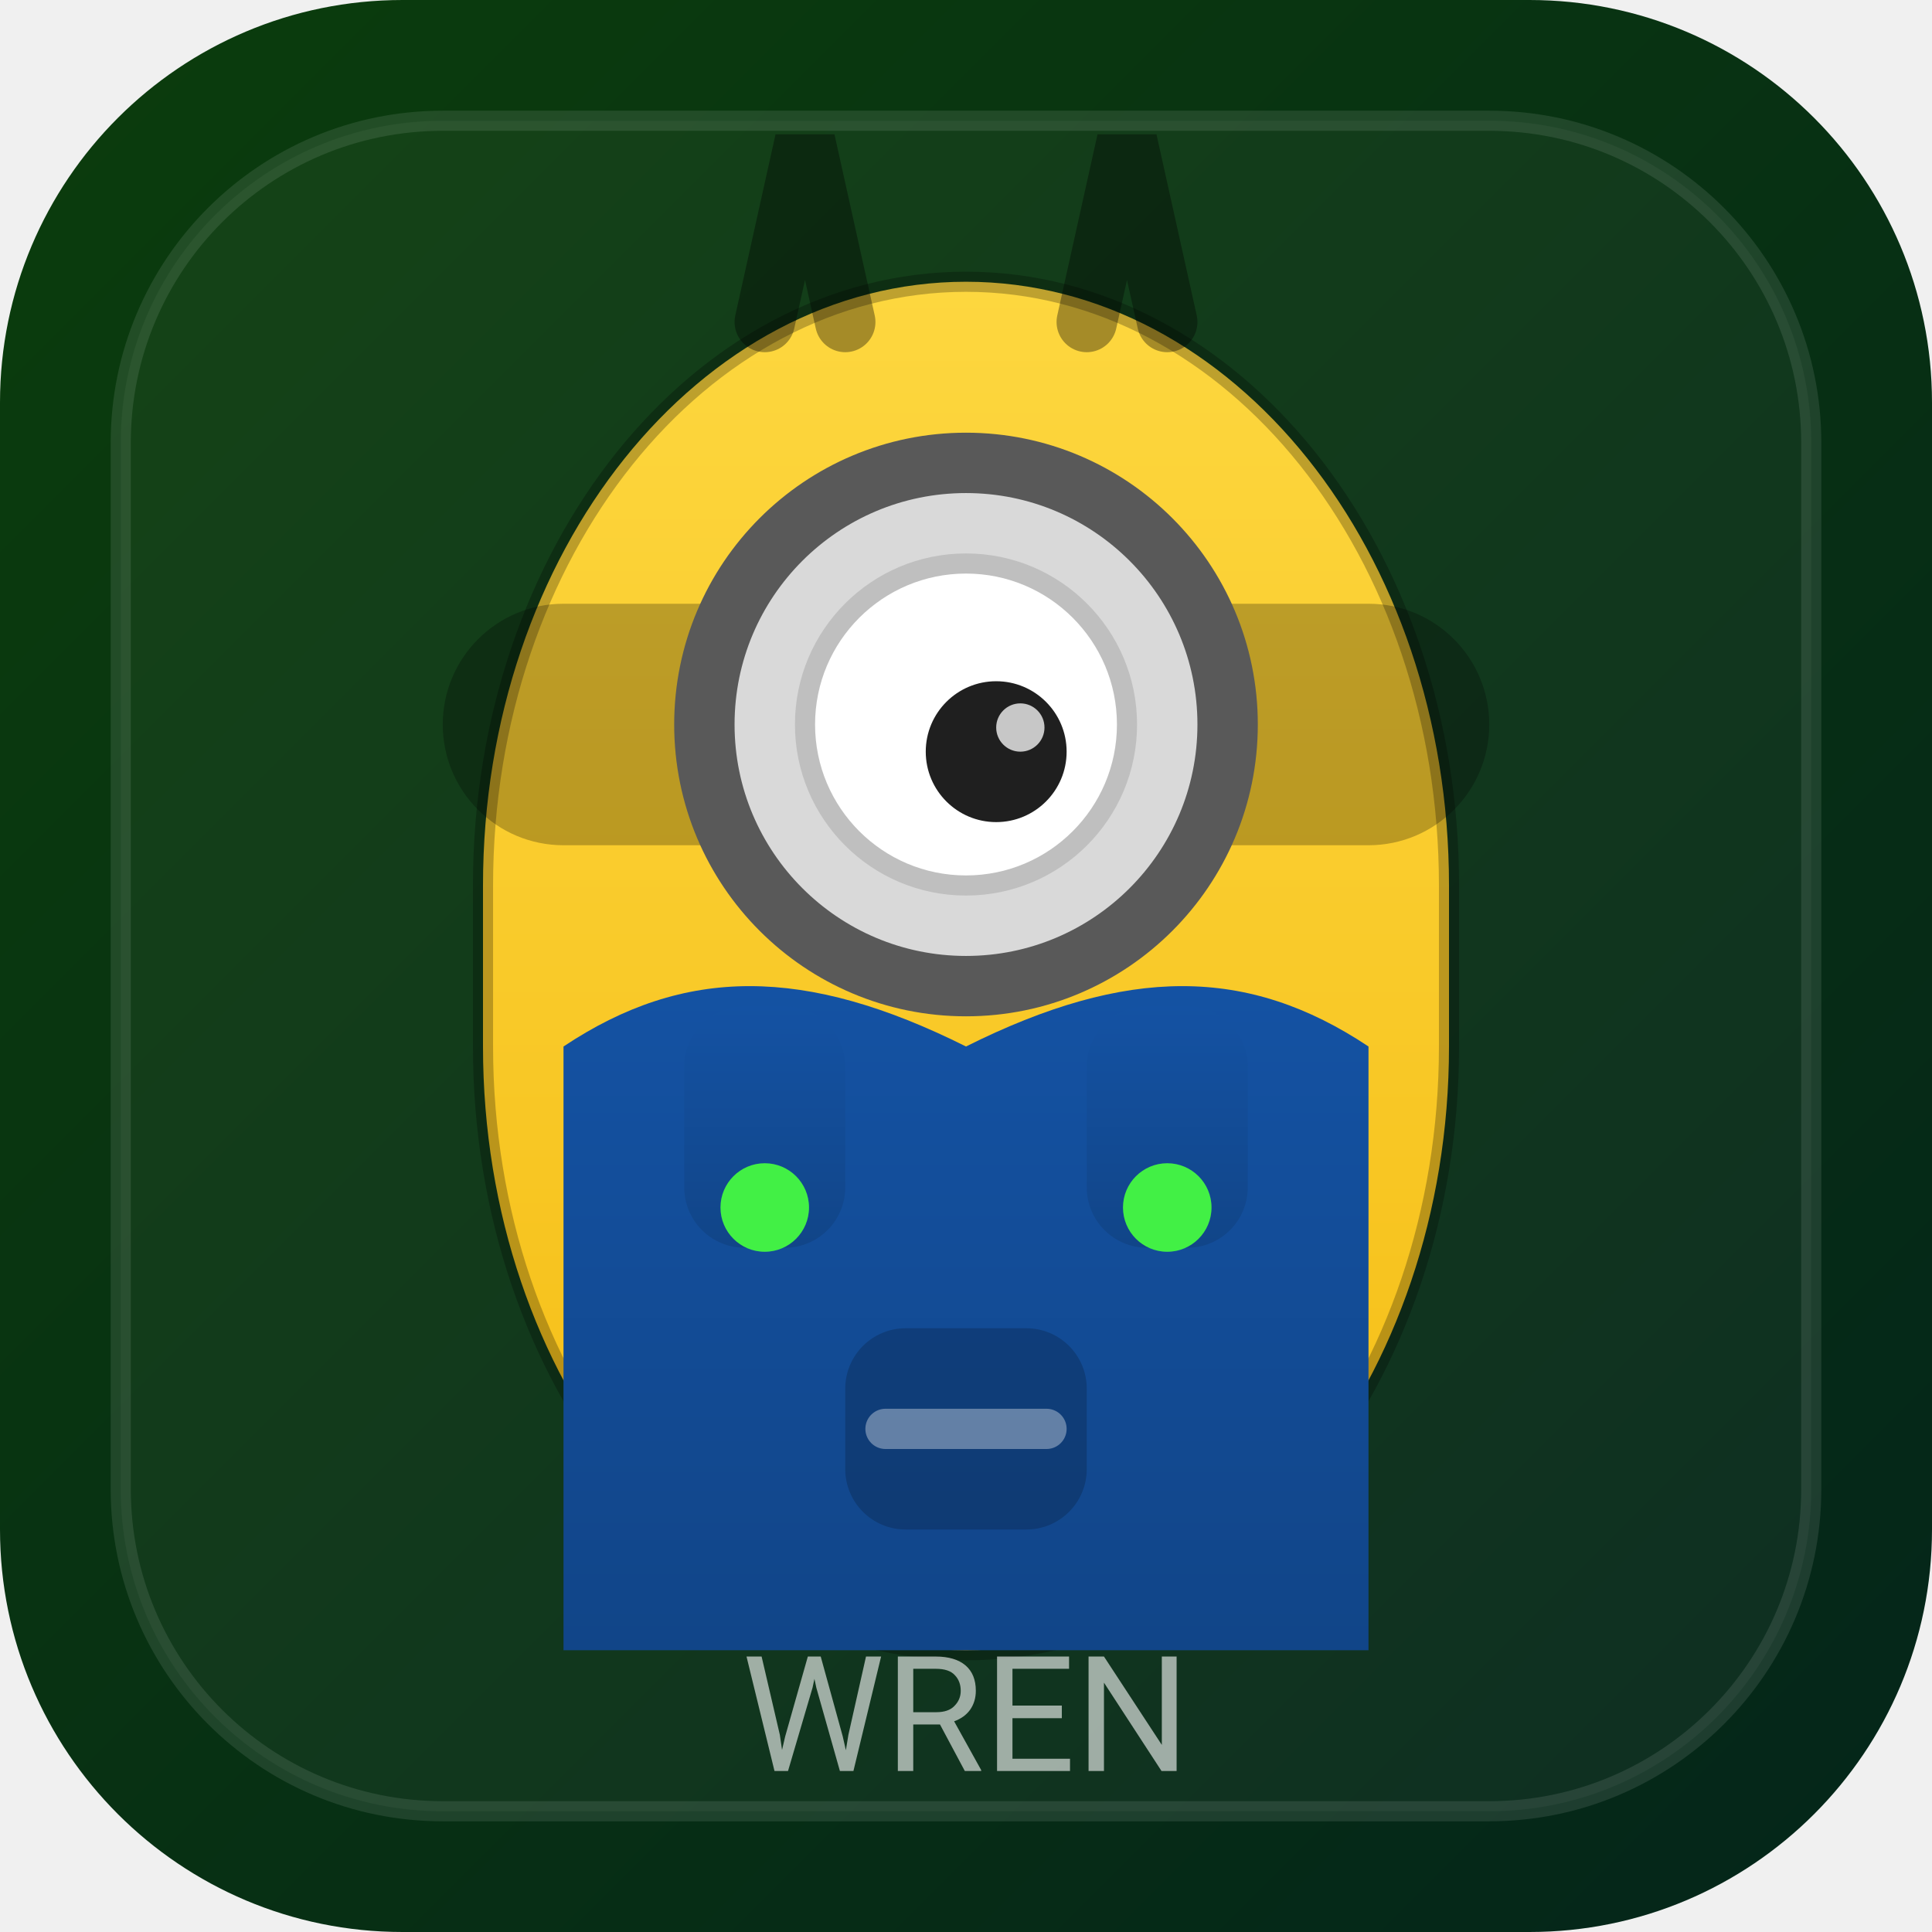
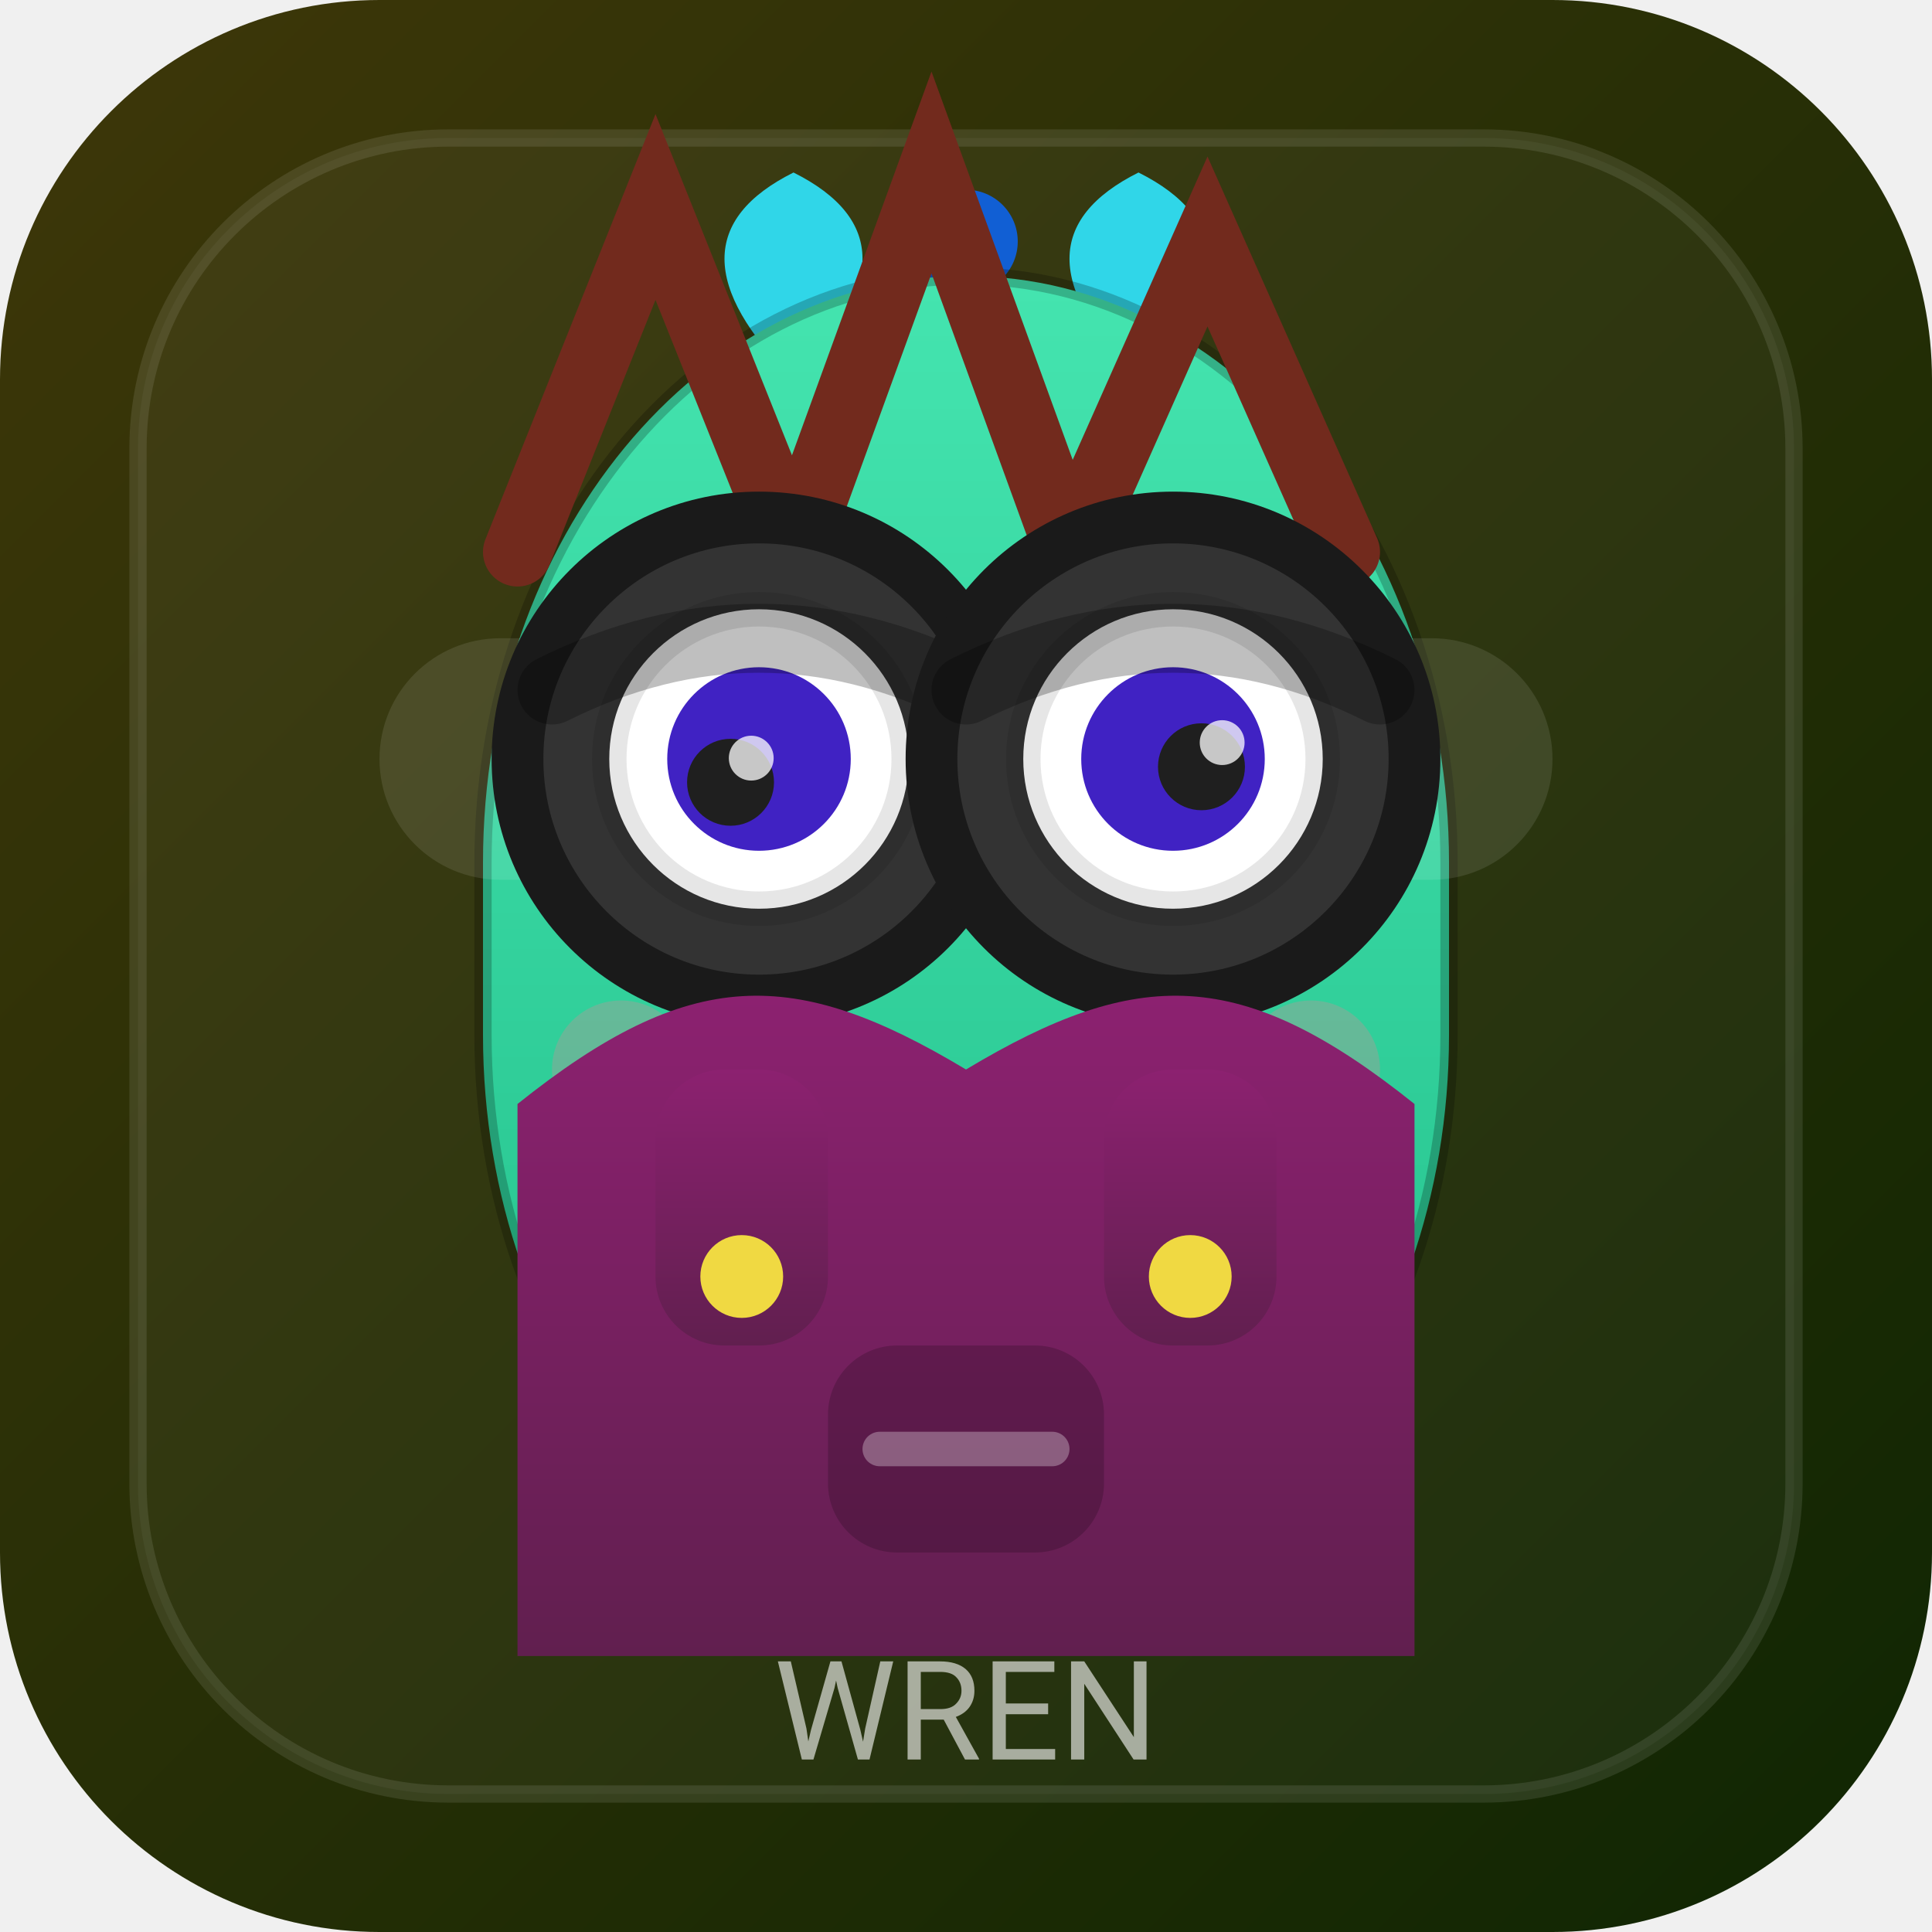
- <svg xmlns="http://www.w3.org/2000/svg" width="96" height="96" viewBox="0 0 96 96">
+ <svg xmlns="http://www.w3.org/2000/svg" width="112" height="112" viewBox="0 0 112 112">
  <defs>
    <linearGradient id="bg" x1="0" y1="0" x2="1" y2="1">
-       <stop offset="0" stop-color="hsl(121 70% 14%)" />
-       <stop offset="1" stop-color="hsl(161 80% 8%)" />
+       <stop offset="0" stop-color="hsl(52 75% 14%)" />
+       <stop offset="1" stop-color="hsl(100 85% 8%)" />
    </linearGradient>
    <linearGradient id="body" x1="0" y1="0" x2="0" y2="1">
-       <stop offset="0" stop-color="hsl(48 98% 62%)" />
-       <stop offset="1" stop-color="hsl(45 92% 52%)" />
+       <stop offset="0" stop-color="hsl(160 75% 58%)" />
+       <stop offset="1" stop-color="hsl(160 70% 44%)" />
    </linearGradient>
-     <linearGradient id="denim" x1="0" y1="0" x2="0" y2="1">
-       <stop offset="0" stop-color="hsl(214 78% 36%)" />
-       <stop offset="1" stop-color="hsl(214 78% 30%)" />
+     <linearGradient id="outfit" x1="0" y1="0" x2="0" y2="1">
+       <stop offset="0" stop-color="hsl(316 62% 34%)" />
+       <stop offset="1" stop-color="hsl(316 52% 25%)" />
    </linearGradient>
  </defs>
-   <rect x="0" y="0" width="96" height="96" rx="20" fill="url(#bg)" />
-   <rect x="6" y="6" width="84" height="84" rx="16" fill="rgba(255,255,255,0.04)" stroke="rgba(255,255,255,0.10)" />
-   <rect x="24" y="14" width="48" height="68" rx="30" fill="url(#body)" stroke="rgba(0,0,0,0.25)" />
-   <path d="M 38 16 L 40 7 L 42 16 M 54 16 L 56 7 L 58 16" stroke="rgba(0,0,0,0.35)" stroke-width="3" stroke-linecap="round" fill="none" />
-   <rect x="22" y="30" width="52" height="12" rx="6" fill="rgba(0,0,0,0.25)" />
-   <circle cx="48" cy="36" r="13" fill="hsl(0 0% 85%)" stroke="hsl(0 0% 35%)" stroke-width="3" />
-   <circle cx="48" cy="36" r="8" fill="white" stroke="hsl(0 0% 75%)" stroke-width="1" />
-   <circle cx="49.5" cy="37.35" r="3.5" fill="hsl(0 0% 12%)" />
-   <circle cx="50.7" cy="36.15" r="1.2" fill="rgba(255,255,255,0.75)" />
-   <path d="M 38 56 Q 48 66 58 56" stroke="rgba(0,0,0,0.45)" stroke-width="3" stroke-linecap="round" fill="none" />
-   <path d="M 28 52 C 34 48 40 48 48 52 C 56 48 62 48 68 52 L 68 82 L 28 82 Z" fill="url(#denim)" />
-   <rect x="34" y="50" width="8" height="12" rx="3" fill="url(#denim)" />
-   <rect x="54" y="50" width="8" height="12" rx="3" fill="url(#denim)" />
-   <circle cx="38" cy="60" r="2.2" fill="hsl(121 85% 60%)" />
-   <circle cx="58" cy="60" r="2.2" fill="hsl(121 85% 60%)" />
-   <rect x="42" y="66" width="12" height="10" rx="3" fill="rgba(0,0,0,0.18)" />
-   <path d="M 44 71 L 52 71" stroke="rgba(255,255,255,0.35)" stroke-width="2" stroke-linecap="round" />
-   <text x="48" y="88" text-anchor="middle" font-family="ui-sans-serif, system-ui, -apple-system, Segoe UI, Roboto, Helvetica, Arial" font-size="8" fill="rgba(255,255,255,0.60)">WREN</text>
+   <rect x="0" y="0" width="112" height="112" rx="22" fill="url(#bg)" />
+   <rect x="8" y="8" width="96" height="96" rx="18" fill="rgba(255,255,255,0.04)" stroke="rgba(255,255,255,0.10)" />
+   <path d="M 46 22 Q 38 14 46 10 Q 54 14 46 22" fill="hsl(186 80% 55%)" />
+   <path d="M 66 22 Q 74 14 66 10 Q 58 14 66 22" fill="hsl(186 80% 55%)" />
+   <circle cx="56" cy="14" r="3" fill="hsl(216 85% 45%)" />
+   <rect x="28" y="16" width="56" height="78" rx="34" fill="url(#body)" stroke="rgba(0,0,0,0.22)" />
+   <path d="M 30 32 L 38 12 L 46 32 L 54 10 L 62 32 L 70 14 L 78 32" stroke="hsl(9 59% 28%)" stroke-width="4" stroke-linecap="round" fill="none" />
+   <rect x="22" y="37" width="68" height="14" rx="7" fill="rgba(255,255,255,0.10)" />
+   <circle cx="44" cy="44" r="14" fill="hsl(0 0% 20%)" stroke="hsl(0 0% 10%)" stroke-width="3" />
+   <circle cx="44" cy="44" r="8.68" fill="white" stroke="rgba(0,0,0,0.10)" stroke-width="2" />
+   <circle cx="44" cy="44" r="5.32" fill="hsl(251 70% 45%)" />
+   <circle cx="42.35" cy="45.35" r="2.52" fill="hsl(0 0% 12%)" />
+   <circle cx="43.55" cy="43.95" r="1.3" fill="rgba(255,255,255,0.75)" />
+   <path d="M 32 40 Q 44 34 56 40" stroke="rgba(0,0,0,0.25)" stroke-width="4" stroke-linecap="round" fill="none" />
+   <circle cx="68" cy="44" r="14" fill="hsl(0 0% 20%)" stroke="hsl(0 0% 10%)" stroke-width="3" />
+   <circle cx="68" cy="44" r="8.68" fill="white" stroke="rgba(0,0,0,0.10)" stroke-width="2" />
+   <circle cx="68" cy="44" r="5.32" fill="hsl(251 70% 45%)" />
+   <circle cx="69.65" cy="44.45" r="2.52" fill="hsl(0 0% 12%)" />
+   <circle cx="70.85" cy="43.05" r="1.3" fill="rgba(255,255,255,0.75)" />
+   <path d="M 56 40 Q 68 34 80 40" stroke="rgba(0,0,0,0.25)" stroke-width="4" stroke-linecap="round" fill="none" />
+   <circle cx="36" cy="62" r="4" fill="rgba(255,120,150,0.25)" />
+   <circle cx="76" cy="62" r="4" fill="rgba(255,120,150,0.25)" />
+   <path d="M 42 66 Q 56 66 70 66" stroke="rgba(0,0,0,0.45)" stroke-width="3" stroke-linecap="round" fill="none" />
+   <path d="M 30 64 C 40 56 46 56 56 62 C 66 56 72 56 82 64 L 82 96 L 30 96 Z" fill="url(#outfit)" />
+   <rect x="38" y="62" width="10" height="16" rx="4" fill="url(#outfit)" />
+   <rect x="64" y="62" width="10" height="16" rx="4" fill="url(#outfit)" />
+   <circle cx="43" cy="74" r="2.4" fill="hsl(52 85% 60%)" />
+   <circle cx="69" cy="74" r="2.4" fill="hsl(52 85% 60%)" />
+   <rect x="48" y="78" width="16" height="12" rx="4" fill="rgba(0,0,0,0.18)" />
+   <path d="M 51 84 L 61 84" stroke="rgba(255,255,255,0.30)" stroke-width="2" stroke-linecap="round" />
+   <text x="56" y="102" text-anchor="middle" font-family="ui-sans-serif, system-ui, -apple-system, Segoe UI, Roboto, Helvetica, Arial" font-size="8" fill="rgba(255,255,255,0.60)">WREN</text>
</svg>
